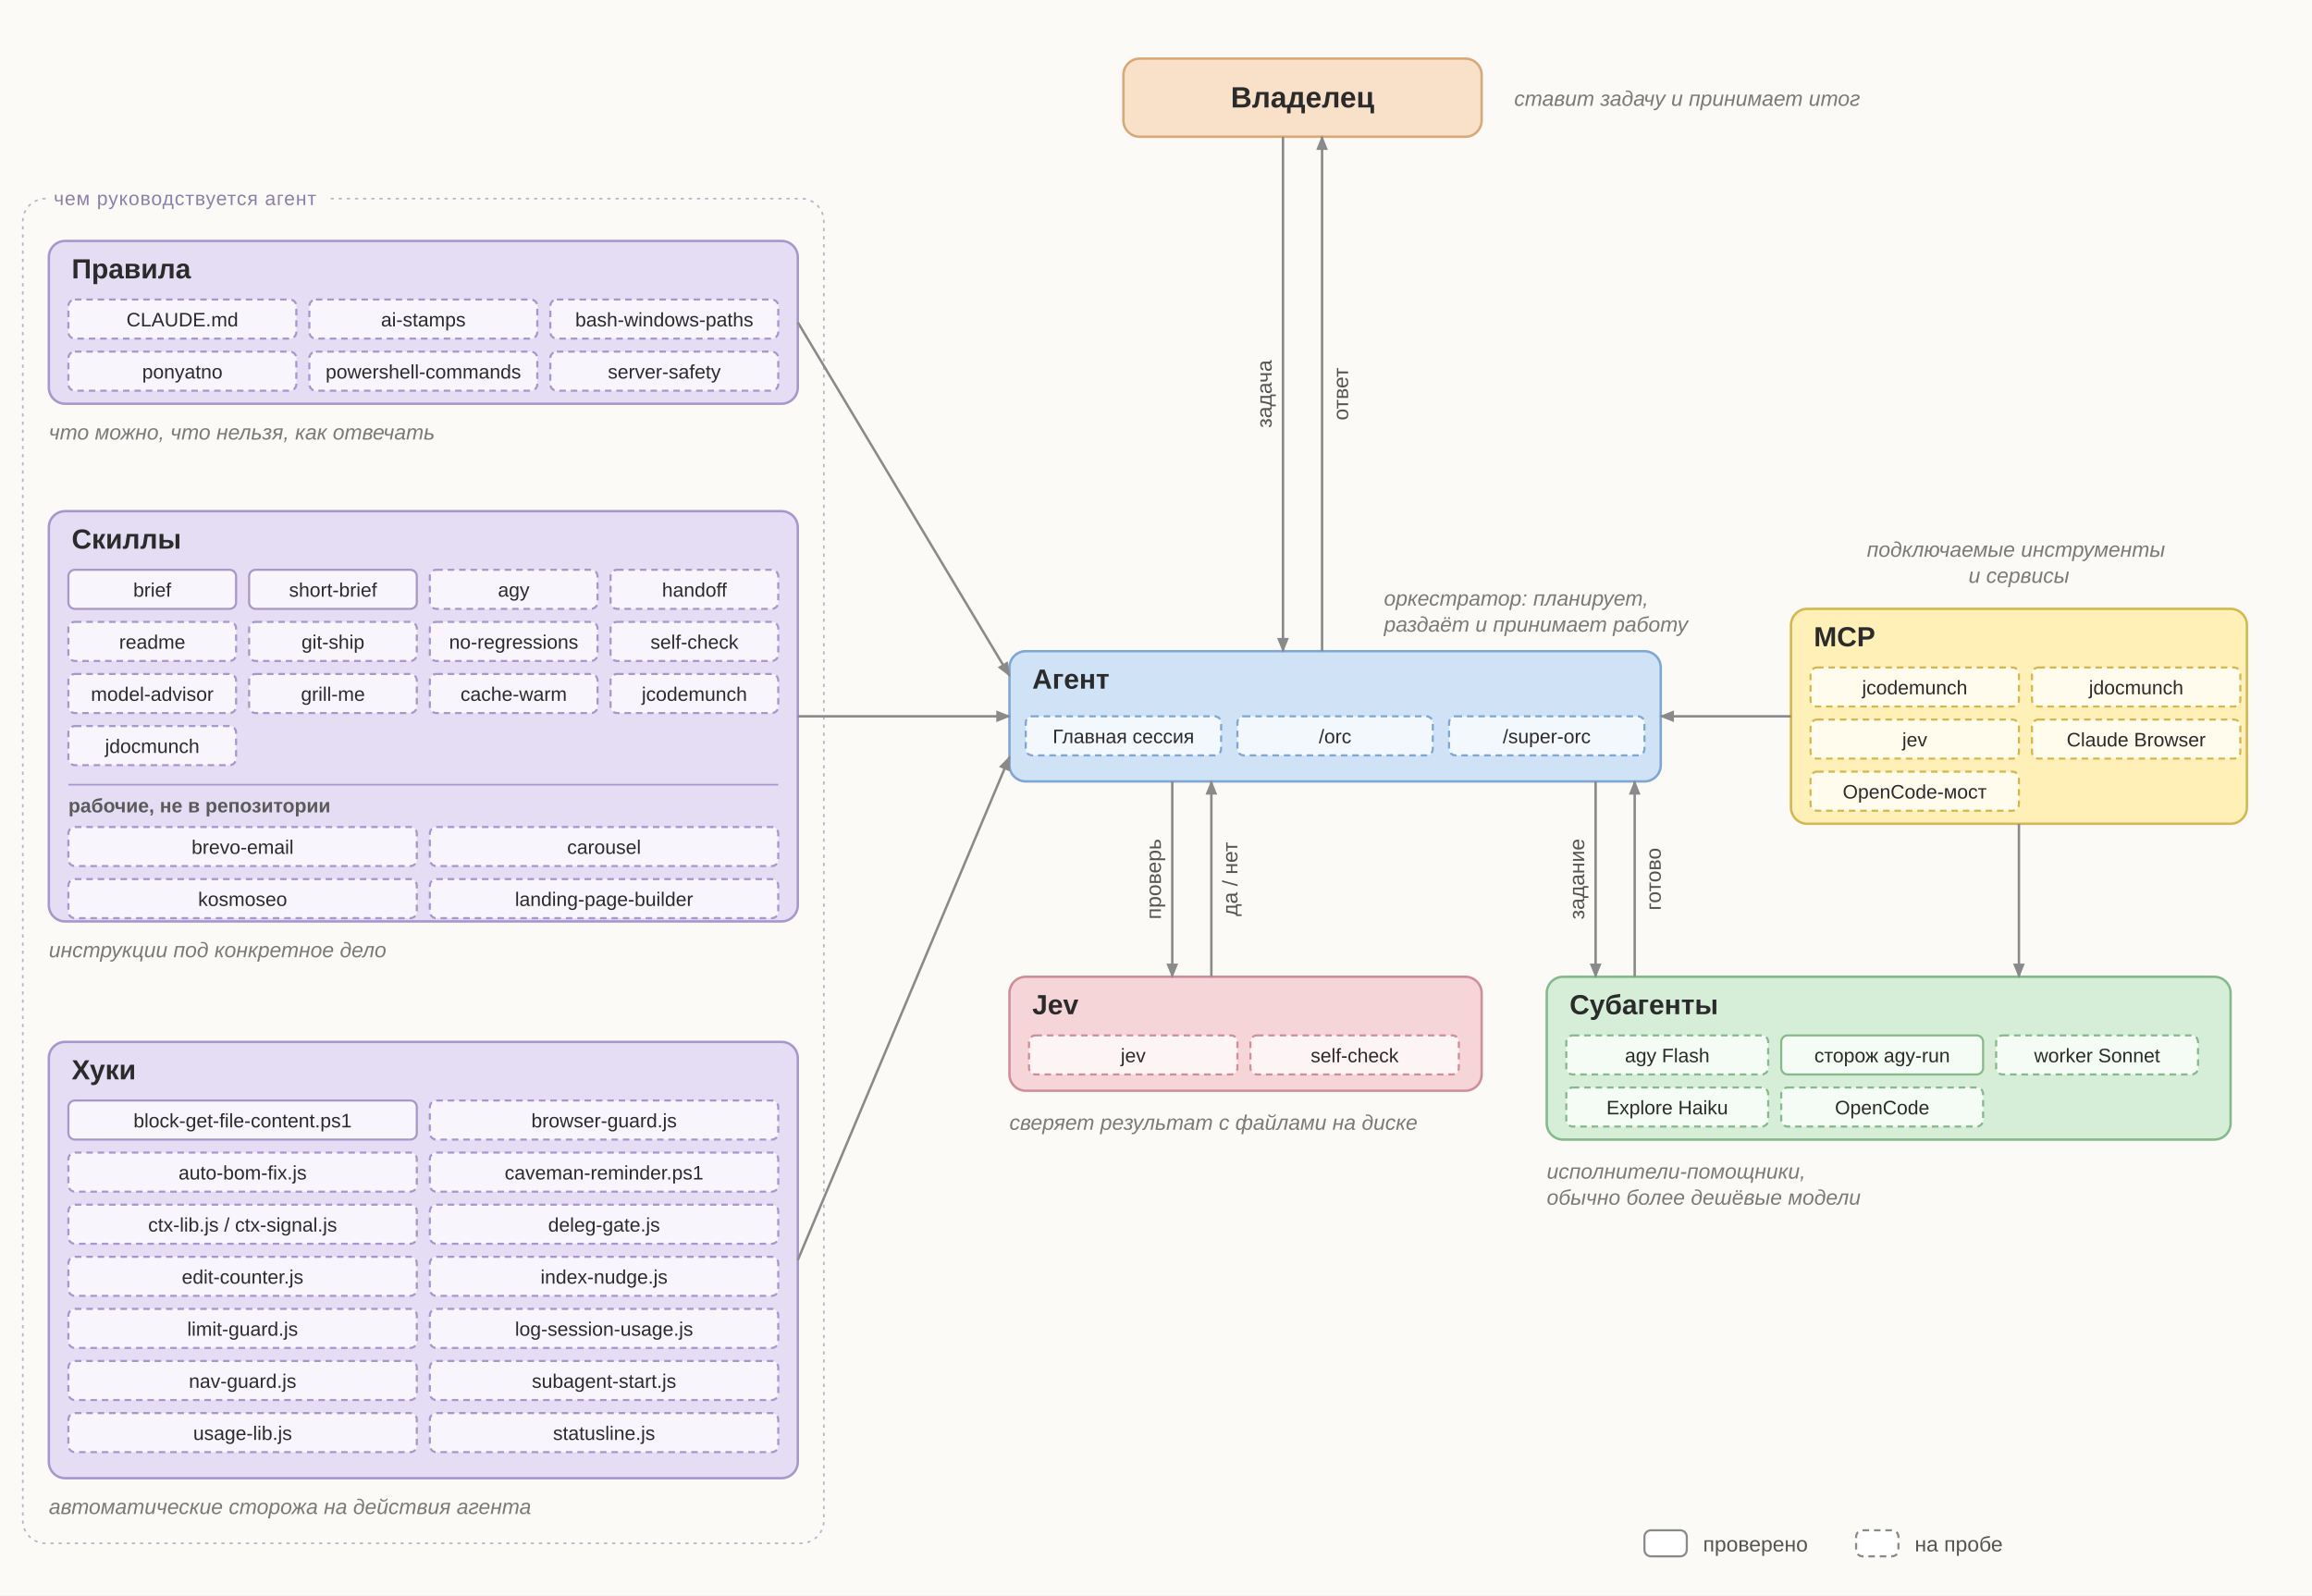
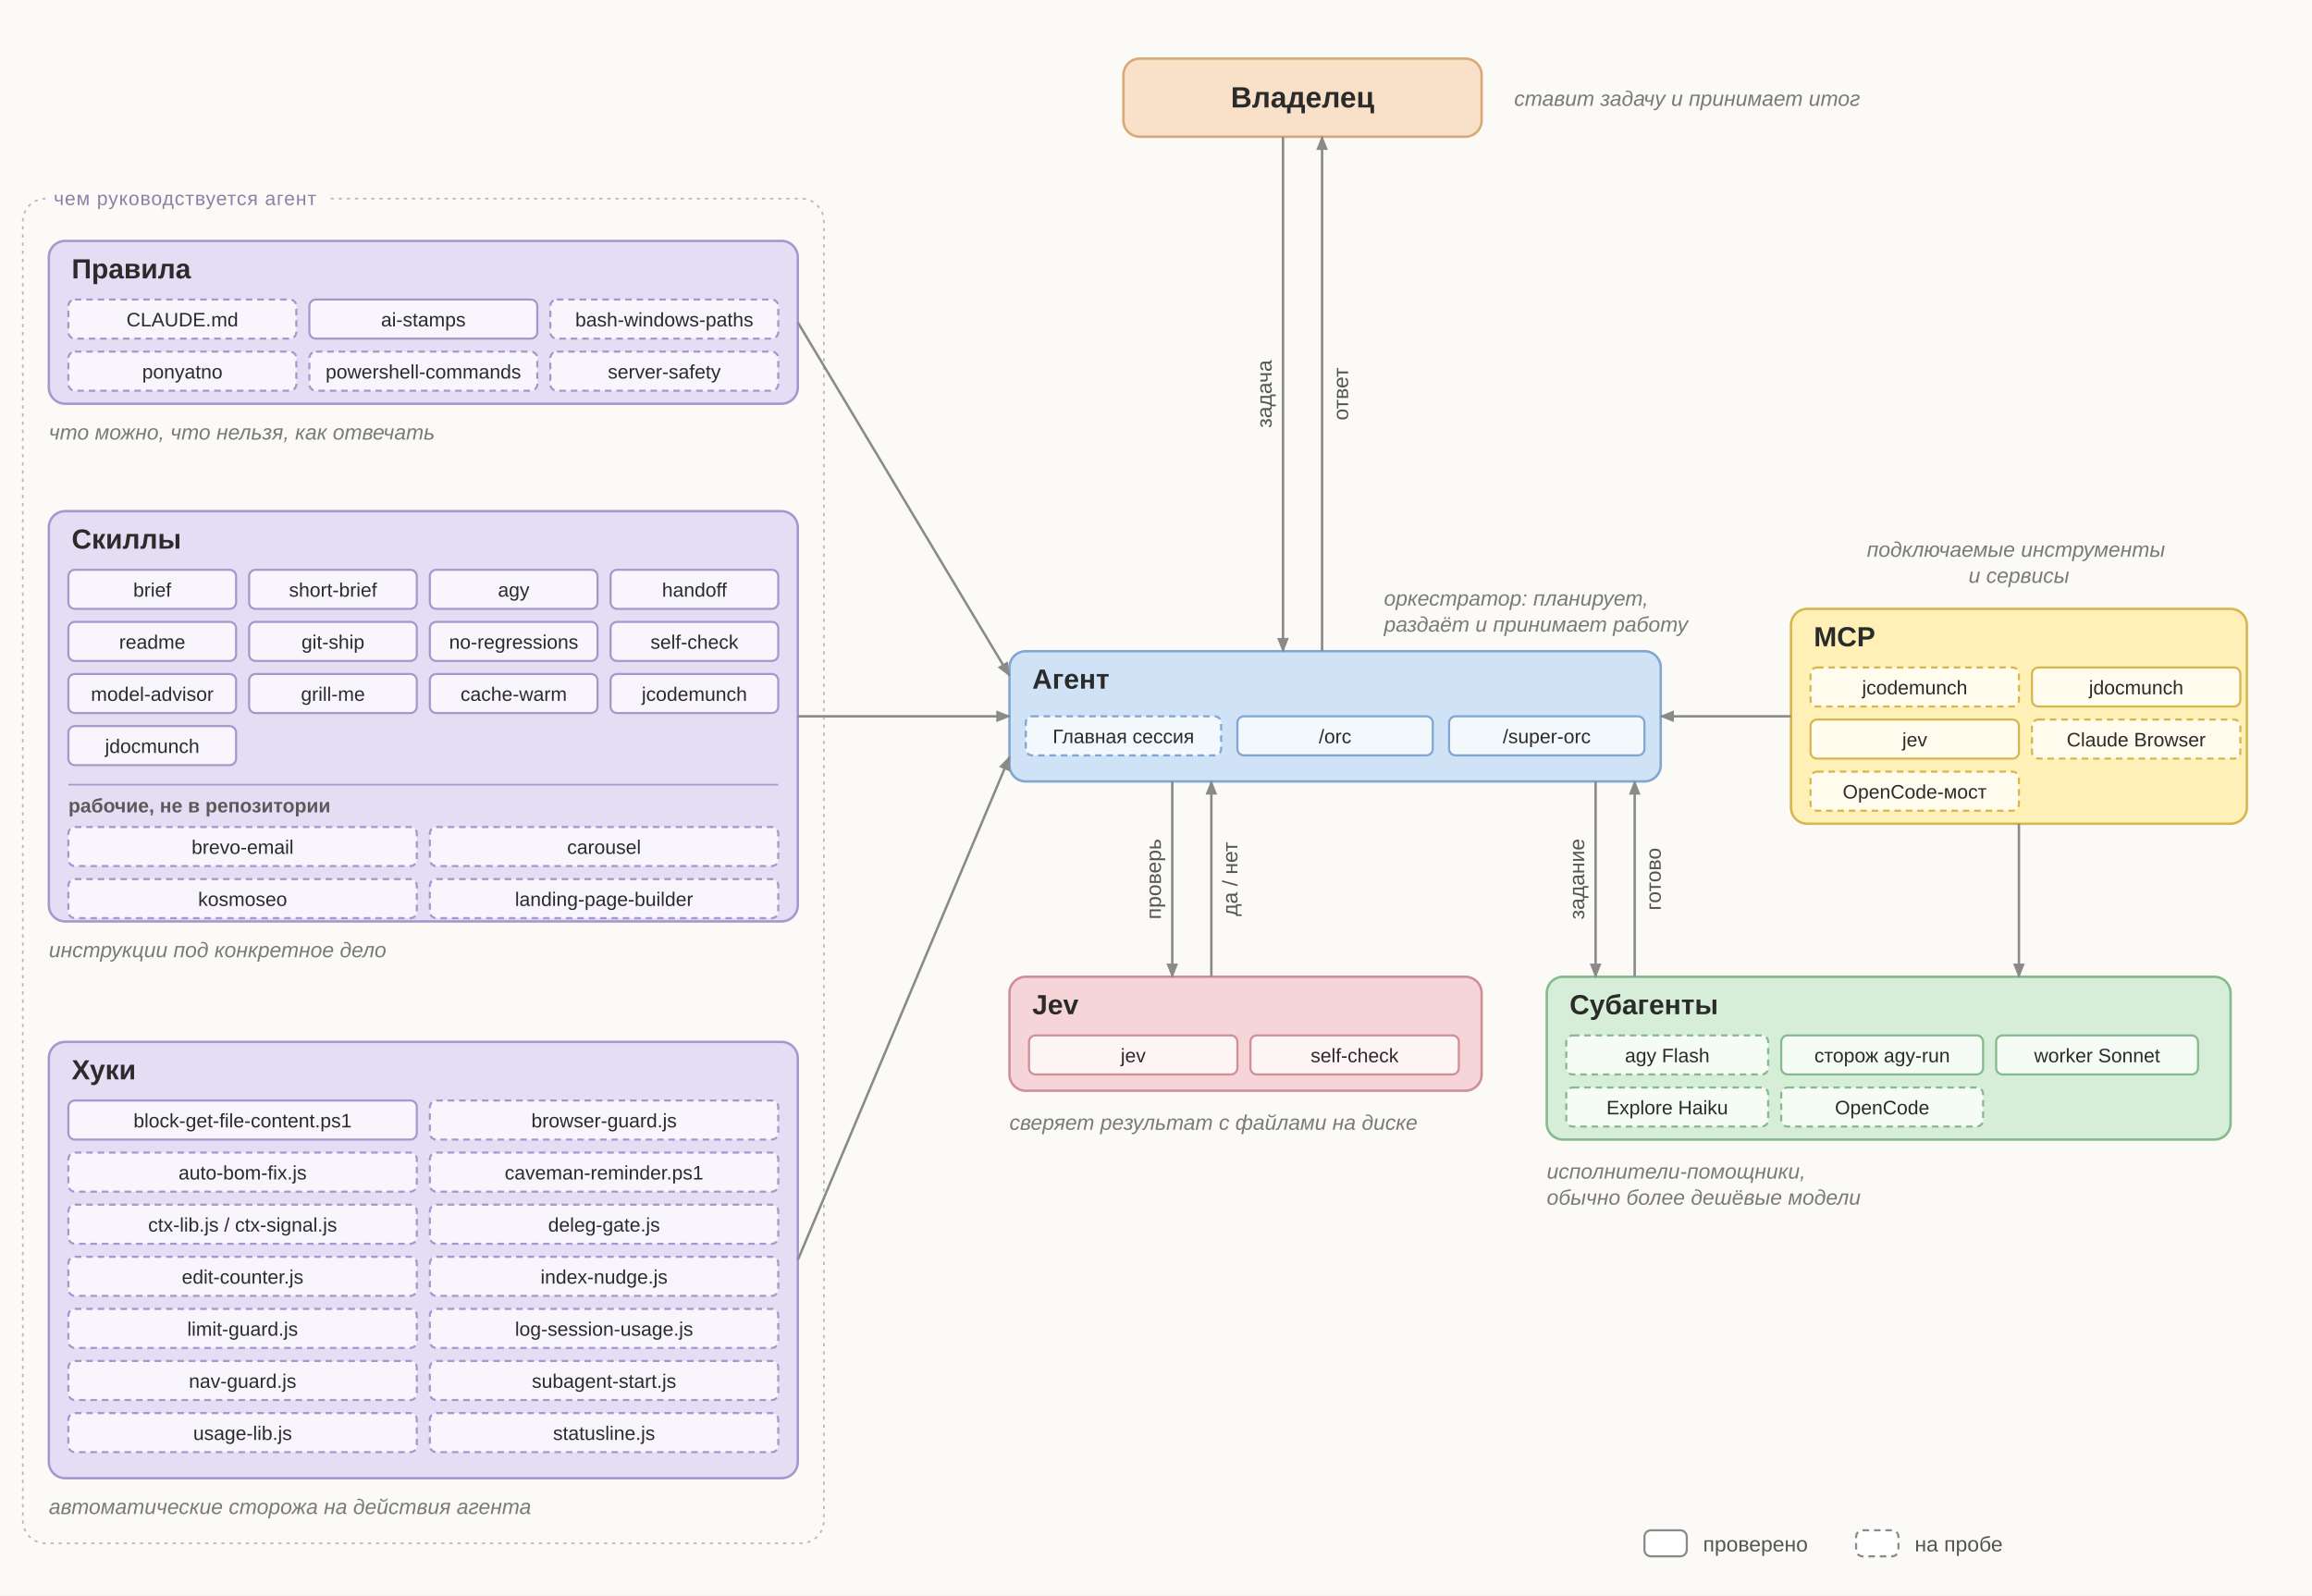
<svg xmlns="http://www.w3.org/2000/svg" width="1420" height="980" viewBox="0 0 1420 980">
  <defs>
    <marker id="ah" viewBox="0 0 10 10" refX="9" refY="5" markerWidth="9" markerHeight="9" markerUnits="userSpaceOnUse" orient="auto">
      <path d="M0,1 L10,5 L0,9 z" fill="#8A8A8A" />
    </marker>
  </defs>
  <rect x="0" y="0" width="1420" height="980" fill="#FBFAF7" />
  <rect x="690" y="36" width="220" height="48" rx="10" fill="#F8E1C8" stroke="#D9A877" stroke-width="1.5" />
  <text x="800.0" y="66.0" text-anchor="middle" font-family="Segoe UI, Arial, sans-serif" font-size="18" font-weight="600" fill="#2B2B2B">Владелец</text>
  <text x="930" y="65" text-anchor="start" font-family="'Segoe UI', 'Helvetica Neue', Arial, sans-serif" font-style="italic" font-weight="300" font-size="13" fill="#7A7A7A">
    <tspan x="930" dy="0">ставит задачу и принимает итог</tspan>
  </text>
  <rect x="14" y="122" width="492" height="826" rx="14" fill="none" stroke="#B9B2CC" stroke-width="1" stroke-dasharray="2 3" />
  <rect x="28" y="114" width="175" height="16" fill="#FBFAF7" />
  <text x="33" y="126" font-family="Segoe UI, Arial, sans-serif" font-size="12" letter-spacing="0.5" fill="#8B80A8">чем руководствуется агент</text>
  <rect x="30" y="148" width="460" height="100" rx="10" fill="#E5DDF4" stroke="#A797CC" stroke-width="1.5" />
  <text x="44" y="171" font-family="Segoe UI, Arial, sans-serif" font-size="17" font-weight="600" fill="#2B2B2B">Правила</text>
  <rect x="42" y="184" width="140" height="24" rx="4" fill="#FFFFFF" fill-opacity="0.75" stroke="#A797CC" stroke-width="1.3" stroke-dasharray="4 3" />
  <text x="112.0" y="200.5" text-anchor="middle" font-family="Segoe UI, Arial, sans-serif" font-size="12" fill="#2B2B2B">CLAUDE.md</text>
-   <rect x="190" y="184" width="140" height="24" rx="4" fill="#FFFFFF" fill-opacity="0.75" stroke="#A797CC" stroke-width="1.3" stroke-dasharray="4 3" />
+   <rect x="190" y="184" width="140" height="24" rx="4" fill="#FFFFFF" fill-opacity="0.75" stroke="#A797CC" stroke-width="1.3" />
  <text x="260.0" y="200.5" text-anchor="middle" font-family="Segoe UI, Arial, sans-serif" font-size="12" fill="#2B2B2B">ai-stamps</text>
  <rect x="338" y="184" width="140" height="24" rx="4" fill="#FFFFFF" fill-opacity="0.75" stroke="#A797CC" stroke-width="1.3" stroke-dasharray="4 3" />
  <text x="408.0" y="200.5" text-anchor="middle" font-family="Segoe UI, Arial, sans-serif" font-size="12" fill="#2B2B2B">bash-windows-paths</text>
  <rect x="42" y="216" width="140" height="24" rx="4" fill="#FFFFFF" fill-opacity="0.75" stroke="#A797CC" stroke-width="1.3" stroke-dasharray="4 3" />
  <text x="112.0" y="232.5" text-anchor="middle" font-family="Segoe UI, Arial, sans-serif" font-size="12" fill="#2B2B2B">ponyatno</text>
  <rect x="190" y="216" width="140" height="24" rx="4" fill="#FFFFFF" fill-opacity="0.75" stroke="#A797CC" stroke-width="1.3" stroke-dasharray="4 3" />
  <text x="260.0" y="232.5" text-anchor="middle" font-family="Segoe UI, Arial, sans-serif" font-size="12" fill="#2B2B2B">powershell-commands</text>
  <rect x="338" y="216" width="140" height="24" rx="4" fill="#FFFFFF" fill-opacity="0.75" stroke="#A797CC" stroke-width="1.3" stroke-dasharray="4 3" />
  <text x="408.0" y="232.5" text-anchor="middle" font-family="Segoe UI, Arial, sans-serif" font-size="12" fill="#2B2B2B">server-safety</text>
  <text x="30" y="270" text-anchor="start" font-family="'Segoe UI', 'Helvetica Neue', Arial, sans-serif" font-style="italic" font-weight="300" font-size="13" fill="#7A7A7A">
    <tspan x="30" dy="0">что можно, что нельзя, как отвечать</tspan>
  </text>
  <rect x="30" y="314" width="460" height="252" rx="10" fill="#E5DDF4" stroke="#A797CC" stroke-width="1.5" />
  <text x="44" y="337" font-family="Segoe UI, Arial, sans-serif" font-size="17" font-weight="600" fill="#2B2B2B">Скиллы</text>
  <rect x="42" y="350" width="103" height="24" rx="4" fill="#FFFFFF" fill-opacity="0.75" stroke="#A797CC" stroke-width="1.3" />
  <text x="93.5" y="366.5" text-anchor="middle" font-family="Segoe UI, Arial, sans-serif" font-size="12" fill="#2B2B2B">brief</text>
  <rect x="153" y="350" width="103" height="24" rx="4" fill="#FFFFFF" fill-opacity="0.75" stroke="#A797CC" stroke-width="1.3" />
  <text x="204.5" y="366.5" text-anchor="middle" font-family="Segoe UI, Arial, sans-serif" font-size="12" fill="#2B2B2B">short-brief</text>
-   <rect x="264" y="350" width="103" height="24" rx="4" fill="#FFFFFF" fill-opacity="0.75" stroke="#A797CC" stroke-width="1.3" stroke-dasharray="4 3" />
+   <rect x="264" y="350" width="103" height="24" rx="4" fill="#FFFFFF" fill-opacity="0.75" stroke="#A797CC" stroke-width="1.3" />
  <text x="315.5" y="366.5" text-anchor="middle" font-family="Segoe UI, Arial, sans-serif" font-size="12" fill="#2B2B2B">agy</text>
-   <rect x="375" y="350" width="103" height="24" rx="4" fill="#FFFFFF" fill-opacity="0.75" stroke="#A797CC" stroke-width="1.3" stroke-dasharray="4 3" />
+   <rect x="375" y="350" width="103" height="24" rx="4" fill="#FFFFFF" fill-opacity="0.75" stroke="#A797CC" stroke-width="1.3" />
  <text x="426.5" y="366.5" text-anchor="middle" font-family="Segoe UI, Arial, sans-serif" font-size="12" fill="#2B2B2B">handoff</text>
-   <rect x="42" y="382" width="103" height="24" rx="4" fill="#FFFFFF" fill-opacity="0.75" stroke="#A797CC" stroke-width="1.3" stroke-dasharray="4 3" />
+   <rect x="42" y="382" width="103" height="24" rx="4" fill="#FFFFFF" fill-opacity="0.75" stroke="#A797CC" stroke-width="1.3" />
  <text x="93.5" y="398.5" text-anchor="middle" font-family="Segoe UI, Arial, sans-serif" font-size="12" fill="#2B2B2B">readme</text>
-   <rect x="153" y="382" width="103" height="24" rx="4" fill="#FFFFFF" fill-opacity="0.75" stroke="#A797CC" stroke-width="1.3" stroke-dasharray="4 3" />
+   <rect x="153" y="382" width="103" height="24" rx="4" fill="#FFFFFF" fill-opacity="0.75" stroke="#A797CC" stroke-width="1.3" />
  <text x="204.5" y="398.5" text-anchor="middle" font-family="Segoe UI, Arial, sans-serif" font-size="12" fill="#2B2B2B">git-ship</text>
-   <rect x="264" y="382" width="103" height="24" rx="4" fill="#FFFFFF" fill-opacity="0.75" stroke="#A797CC" stroke-width="1.3" stroke-dasharray="4 3" />
+   <rect x="264" y="382" width="103" height="24" rx="4" fill="#FFFFFF" fill-opacity="0.75" stroke="#A797CC" stroke-width="1.3" />
  <text x="315.5" y="398.5" text-anchor="middle" font-family="Segoe UI, Arial, sans-serif" font-size="12" fill="#2B2B2B">no-regressions</text>
-   <rect x="375" y="382" width="103" height="24" rx="4" fill="#FFFFFF" fill-opacity="0.75" stroke="#A797CC" stroke-width="1.3" stroke-dasharray="4 3" />
+   <rect x="375" y="382" width="103" height="24" rx="4" fill="#FFFFFF" fill-opacity="0.75" stroke="#A797CC" stroke-width="1.3" />
  <text x="426.5" y="398.5" text-anchor="middle" font-family="Segoe UI, Arial, sans-serif" font-size="12" fill="#2B2B2B">self-check</text>
-   <rect x="42" y="414" width="103" height="24" rx="4" fill="#FFFFFF" fill-opacity="0.75" stroke="#A797CC" stroke-width="1.3" stroke-dasharray="4 3" />
+   <rect x="42" y="414" width="103" height="24" rx="4" fill="#FFFFFF" fill-opacity="0.75" stroke="#A797CC" stroke-width="1.3" />
  <text x="93.5" y="430.5" text-anchor="middle" font-family="Segoe UI, Arial, sans-serif" font-size="12" fill="#2B2B2B">model-advisor</text>
-   <rect x="153" y="414" width="103" height="24" rx="4" fill="#FFFFFF" fill-opacity="0.75" stroke="#A797CC" stroke-width="1.3" stroke-dasharray="4 3" />
+   <rect x="153" y="414" width="103" height="24" rx="4" fill="#FFFFFF" fill-opacity="0.75" stroke="#A797CC" stroke-width="1.3" />
  <text x="204.5" y="430.5" text-anchor="middle" font-family="Segoe UI, Arial, sans-serif" font-size="12" fill="#2B2B2B">grill-me</text>
-   <rect x="264" y="414" width="103" height="24" rx="4" fill="#FFFFFF" fill-opacity="0.75" stroke="#A797CC" stroke-width="1.3" stroke-dasharray="4 3" />
+   <rect x="264" y="414" width="103" height="24" rx="4" fill="#FFFFFF" fill-opacity="0.75" stroke="#A797CC" stroke-width="1.3" />
  <text x="315.5" y="430.5" text-anchor="middle" font-family="Segoe UI, Arial, sans-serif" font-size="12" fill="#2B2B2B">cache-warm</text>
-   <rect x="375" y="414" width="103" height="24" rx="4" fill="#FFFFFF" fill-opacity="0.75" stroke="#A797CC" stroke-width="1.3" stroke-dasharray="4 3" />
+   <rect x="375" y="414" width="103" height="24" rx="4" fill="#FFFFFF" fill-opacity="0.75" stroke="#A797CC" stroke-width="1.3" />
  <text x="426.5" y="430.5" text-anchor="middle" font-family="Segoe UI, Arial, sans-serif" font-size="12" fill="#2B2B2B">jcodemunch</text>
-   <rect x="42" y="446" width="103" height="24" rx="4" fill="#FFFFFF" fill-opacity="0.75" stroke="#A797CC" stroke-width="1.3" stroke-dasharray="4 3" />
+   <rect x="42" y="446" width="103" height="24" rx="4" fill="#FFFFFF" fill-opacity="0.75" stroke="#A797CC" stroke-width="1.3" />
  <text x="93.5" y="462.5" text-anchor="middle" font-family="Segoe UI, Arial, sans-serif" font-size="12" fill="#2B2B2B">jdocmunch</text>
  <line x1="42" y1="482" x2="478" y2="482" stroke="#A797CC" stroke-width="1" />
  <text x="42" y="499" font-family="Segoe UI, Arial, sans-serif" font-size="12" font-weight="600" fill="#5A5A5A">рабочие, не в репозитории</text>
  <rect x="42" y="508" width="214" height="24" rx="4" fill="#FFFFFF" fill-opacity="0.75" stroke="#A797CC" stroke-width="1.3" stroke-dasharray="4 3" />
  <text x="149.0" y="524.5" text-anchor="middle" font-family="Segoe UI, Arial, sans-serif" font-size="12" fill="#2B2B2B">brevo-email</text>
  <rect x="264" y="508" width="214" height="24" rx="4" fill="#FFFFFF" fill-opacity="0.75" stroke="#A797CC" stroke-width="1.3" stroke-dasharray="4 3" />
  <text x="371.0" y="524.5" text-anchor="middle" font-family="Segoe UI, Arial, sans-serif" font-size="12" fill="#2B2B2B">carousel</text>
  <rect x="42" y="540" width="214" height="24" rx="4" fill="#FFFFFF" fill-opacity="0.75" stroke="#A797CC" stroke-width="1.3" stroke-dasharray="4 3" />
  <text x="149.0" y="556.5" text-anchor="middle" font-family="Segoe UI, Arial, sans-serif" font-size="12" fill="#2B2B2B">kosmoseo</text>
  <rect x="264" y="540" width="214" height="24" rx="4" fill="#FFFFFF" fill-opacity="0.75" stroke="#A797CC" stroke-width="1.3" stroke-dasharray="4 3" />
  <text x="371.0" y="556.5" text-anchor="middle" font-family="Segoe UI, Arial, sans-serif" font-size="12" fill="#2B2B2B">landing-page-builder</text>
  <text x="30" y="588" text-anchor="start" font-family="'Segoe UI', 'Helvetica Neue', Arial, sans-serif" font-style="italic" font-weight="300" font-size="13" fill="#7A7A7A">
    <tspan x="30" dy="0">инструкции под конкретное дело</tspan>
  </text>
  <rect x="30" y="640" width="460" height="268" rx="10" fill="#E5DDF4" stroke="#A797CC" stroke-width="1.5" />
  <text x="44" y="663" font-family="Segoe UI, Arial, sans-serif" font-size="17" font-weight="600" fill="#2B2B2B">Хуки</text>
  <rect x="42" y="676" width="214" height="24" rx="4" fill="#FFFFFF" fill-opacity="0.75" stroke="#A797CC" stroke-width="1.3" />
  <text x="149.0" y="692.5" text-anchor="middle" font-family="Segoe UI, Arial, sans-serif" font-size="12" fill="#2B2B2B">block-get-file-content.ps1</text>
  <rect x="264" y="676" width="214" height="24" rx="4" fill="#FFFFFF" fill-opacity="0.75" stroke="#A797CC" stroke-width="1.3" stroke-dasharray="4 3" />
  <text x="371.0" y="692.5" text-anchor="middle" font-family="Segoe UI, Arial, sans-serif" font-size="12" fill="#2B2B2B">browser-guard.js</text>
  <rect x="42" y="708" width="214" height="24" rx="4" fill="#FFFFFF" fill-opacity="0.75" stroke="#A797CC" stroke-width="1.3" stroke-dasharray="4 3" />
  <text x="149.0" y="724.5" text-anchor="middle" font-family="Segoe UI, Arial, sans-serif" font-size="12" fill="#2B2B2B">auto-bom-fix.js</text>
  <rect x="264" y="708" width="214" height="24" rx="4" fill="#FFFFFF" fill-opacity="0.75" stroke="#A797CC" stroke-width="1.3" stroke-dasharray="4 3" />
  <text x="371.0" y="724.5" text-anchor="middle" font-family="Segoe UI, Arial, sans-serif" font-size="12" fill="#2B2B2B">caveman-reminder.ps1</text>
  <rect x="42" y="740" width="214" height="24" rx="4" fill="#FFFFFF" fill-opacity="0.75" stroke="#A797CC" stroke-width="1.3" stroke-dasharray="4 3" />
  <text x="149.0" y="756.5" text-anchor="middle" font-family="Segoe UI, Arial, sans-serif" font-size="12" fill="#2B2B2B">ctx-lib.js / ctx-signal.js</text>
  <rect x="264" y="740" width="214" height="24" rx="4" fill="#FFFFFF" fill-opacity="0.75" stroke="#A797CC" stroke-width="1.3" stroke-dasharray="4 3" />
  <text x="371.0" y="756.5" text-anchor="middle" font-family="Segoe UI, Arial, sans-serif" font-size="12" fill="#2B2B2B">deleg-gate.js</text>
  <rect x="42" y="772" width="214" height="24" rx="4" fill="#FFFFFF" fill-opacity="0.75" stroke="#A797CC" stroke-width="1.3" stroke-dasharray="4 3" />
  <text x="149.0" y="788.5" text-anchor="middle" font-family="Segoe UI, Arial, sans-serif" font-size="12" fill="#2B2B2B">edit-counter.js</text>
  <rect x="264" y="772" width="214" height="24" rx="4" fill="#FFFFFF" fill-opacity="0.75" stroke="#A797CC" stroke-width="1.3" stroke-dasharray="4 3" />
  <text x="371.0" y="788.5" text-anchor="middle" font-family="Segoe UI, Arial, sans-serif" font-size="12" fill="#2B2B2B">index-nudge.js</text>
  <rect x="42" y="804" width="214" height="24" rx="4" fill="#FFFFFF" fill-opacity="0.75" stroke="#A797CC" stroke-width="1.3" stroke-dasharray="4 3" />
  <text x="149.0" y="820.5" text-anchor="middle" font-family="Segoe UI, Arial, sans-serif" font-size="12" fill="#2B2B2B">limit-guard.js</text>
  <rect x="264" y="804" width="214" height="24" rx="4" fill="#FFFFFF" fill-opacity="0.75" stroke="#A797CC" stroke-width="1.3" stroke-dasharray="4 3" />
  <text x="371.0" y="820.5" text-anchor="middle" font-family="Segoe UI, Arial, sans-serif" font-size="12" fill="#2B2B2B">log-session-usage.js</text>
  <rect x="42" y="836" width="214" height="24" rx="4" fill="#FFFFFF" fill-opacity="0.75" stroke="#A797CC" stroke-width="1.3" stroke-dasharray="4 3" />
  <text x="149.0" y="852.5" text-anchor="middle" font-family="Segoe UI, Arial, sans-serif" font-size="12" fill="#2B2B2B">nav-guard.js</text>
  <rect x="264" y="836" width="214" height="24" rx="4" fill="#FFFFFF" fill-opacity="0.75" stroke="#A797CC" stroke-width="1.3" stroke-dasharray="4 3" />
  <text x="371.0" y="852.5" text-anchor="middle" font-family="Segoe UI, Arial, sans-serif" font-size="12" fill="#2B2B2B">subagent-start.js</text>
  <rect x="42" y="868" width="214" height="24" rx="4" fill="#FFFFFF" fill-opacity="0.75" stroke="#A797CC" stroke-width="1.3" stroke-dasharray="4 3" />
  <text x="149.0" y="884.5" text-anchor="middle" font-family="Segoe UI, Arial, sans-serif" font-size="12" fill="#2B2B2B">usage-lib.js</text>
  <rect x="264" y="868" width="214" height="24" rx="4" fill="#FFFFFF" fill-opacity="0.75" stroke="#A797CC" stroke-width="1.3" stroke-dasharray="4 3" />
  <text x="371.0" y="884.5" text-anchor="middle" font-family="Segoe UI, Arial, sans-serif" font-size="12" fill="#2B2B2B">statusline.js</text>
  <text x="30" y="930" text-anchor="start" font-family="'Segoe UI', 'Helvetica Neue', Arial, sans-serif" font-style="italic" font-weight="300" font-size="13" fill="#7A7A7A">
    <tspan x="30" dy="0">автоматические сторожа на действия агента</tspan>
  </text>
  <rect x="620" y="400" width="400" height="80" rx="10" fill="#CFE2F6" stroke="#7FA7D1" stroke-width="1.5" />
  <text x="634" y="423" font-family="Segoe UI, Arial, sans-serif" font-size="17" font-weight="600" fill="#2B2B2B">Агент</text>
  <rect x="630" y="440" width="120" height="24" rx="4" fill="#FFFFFF" fill-opacity="0.75" stroke="#7FA7D1" stroke-width="1.3" stroke-dasharray="4 3" />
  <text x="690.0" y="456.5" text-anchor="middle" font-family="Segoe UI, Arial, sans-serif" font-size="12" fill="#2B2B2B">Главная сессия</text>
-   <rect x="760" y="440" width="120" height="24" rx="4" fill="#FFFFFF" fill-opacity="0.75" stroke="#7FA7D1" stroke-width="1.3" stroke-dasharray="4 3" />
+   <rect x="760" y="440" width="120" height="24" rx="4" fill="#FFFFFF" fill-opacity="0.75" stroke="#7FA7D1" stroke-width="1.3" />
  <text x="820.0" y="456.5" text-anchor="middle" font-family="Segoe UI, Arial, sans-serif" font-size="12" fill="#2B2B2B">/orc</text>
-   <rect x="890" y="440" width="120" height="24" rx="4" fill="#FFFFFF" fill-opacity="0.75" stroke="#7FA7D1" stroke-width="1.3" stroke-dasharray="4 3" />
+   <rect x="890" y="440" width="120" height="24" rx="4" fill="#FFFFFF" fill-opacity="0.75" stroke="#7FA7D1" stroke-width="1.3" />
  <text x="950.0" y="456.5" text-anchor="middle" font-family="Segoe UI, Arial, sans-serif" font-size="12" fill="#2B2B2B">/super-orc</text>
  <text x="850" y="372" text-anchor="start" font-family="'Segoe UI', 'Helvetica Neue', Arial, sans-serif" font-style="italic" font-weight="300" font-size="13" fill="#7A7A7A">
    <tspan x="850" dy="0">оркестратор: планирует,</tspan>
    <tspan x="850" dy="16">раздаёт и принимает работу</tspan>
  </text>
  <text x="1240" y="342" text-anchor="middle" font-family="'Segoe UI', 'Helvetica Neue', Arial, sans-serif" font-style="italic" font-weight="300" font-size="13" fill="#7A7A7A">
    <tspan x="1240" dy="0">подключаемые инструменты</tspan>
    <tspan x="1240" dy="16">и сервисы</tspan>
  </text>
  <rect x="1100" y="374" width="280" height="132" rx="10" fill="#FFF0B8" stroke="#D6B74E" stroke-width="1.5" />
  <text x="1114" y="397" font-family="Segoe UI, Arial, sans-serif" font-size="17" font-weight="600" fill="#2B2B2B">MCP</text>
  <rect x="1112" y="410" width="128" height="24" rx="4" fill="#FFFFFF" fill-opacity="0.75" stroke="#D6B74E" stroke-width="1.3" stroke-dasharray="4 3" />
  <text x="1176.0" y="426.5" text-anchor="middle" font-family="Segoe UI, Arial, sans-serif" font-size="12" fill="#2B2B2B">jcodemunch</text>
-   <rect x="1248" y="410" width="128" height="24" rx="4" fill="#FFFFFF" fill-opacity="0.75" stroke="#D6B74E" stroke-width="1.3" stroke-dasharray="4 3" />
+   <rect x="1248" y="410" width="128" height="24" rx="4" fill="#FFFFFF" fill-opacity="0.75" stroke="#D6B74E" stroke-width="1.3" />
  <text x="1312.0" y="426.5" text-anchor="middle" font-family="Segoe UI, Arial, sans-serif" font-size="12" fill="#2B2B2B">jdocmunch</text>
-   <rect x="1112" y="442" width="128" height="24" rx="4" fill="#FFFFFF" fill-opacity="0.75" stroke="#D6B74E" stroke-width="1.3" stroke-dasharray="4 3" />
+   <rect x="1112" y="442" width="128" height="24" rx="4" fill="#FFFFFF" fill-opacity="0.75" stroke="#D6B74E" stroke-width="1.3" />
  <text x="1176.0" y="458.5" text-anchor="middle" font-family="Segoe UI, Arial, sans-serif" font-size="12" fill="#2B2B2B">jev</text>
  <rect x="1248" y="442" width="128" height="24" rx="4" fill="#FFFFFF" fill-opacity="0.75" stroke="#D6B74E" stroke-width="1.3" stroke-dasharray="4 3" />
  <text x="1312.0" y="458.5" text-anchor="middle" font-family="Segoe UI, Arial, sans-serif" font-size="12" fill="#2B2B2B">Claude Browser</text>
  <rect x="1112" y="474" width="128" height="24" rx="4" fill="#FFFFFF" fill-opacity="0.75" stroke="#D6B74E" stroke-width="1.3" stroke-dasharray="4 3" />
  <text x="1176.0" y="490.5" text-anchor="middle" font-family="Segoe UI, Arial, sans-serif" font-size="12" fill="#2B2B2B">OpenCode-мост</text>
  <rect x="620" y="600" width="290" height="70" rx="10" fill="#F6D5D8" stroke="#CF8F96" stroke-width="1.5" />
  <text x="634" y="623" font-family="Segoe UI, Arial, sans-serif" font-size="17" font-weight="600" fill="#2B2B2B">Jev</text>
-   <rect x="632" y="636" width="128" height="24" rx="4" fill="#FFFFFF" fill-opacity="0.75" stroke="#CF8F96" stroke-width="1.3" stroke-dasharray="4 3" />
+   <rect x="632" y="636" width="128" height="24" rx="4" fill="#FFFFFF" fill-opacity="0.75" stroke="#CF8F96" stroke-width="1.3" />
  <text x="696.0" y="652.5" text-anchor="middle" font-family="Segoe UI, Arial, sans-serif" font-size="12" fill="#2B2B2B">jev</text>
-   <rect x="768" y="636" width="128" height="24" rx="4" fill="#FFFFFF" fill-opacity="0.75" stroke="#CF8F96" stroke-width="1.3" stroke-dasharray="4 3" />
+   <rect x="768" y="636" width="128" height="24" rx="4" fill="#FFFFFF" fill-opacity="0.75" stroke="#CF8F96" stroke-width="1.3" />
  <text x="832.0" y="652.5" text-anchor="middle" font-family="Segoe UI, Arial, sans-serif" font-size="12" fill="#2B2B2B">self-check</text>
  <text x="620" y="694" text-anchor="start" font-family="'Segoe UI', 'Helvetica Neue', Arial, sans-serif" font-style="italic" font-weight="300" font-size="13" fill="#7A7A7A">
    <tspan x="620" dy="0">сверяет результат с файлами на диске</tspan>
  </text>
  <rect x="950" y="600" width="420" height="100" rx="10" fill="#D6EED8" stroke="#86B98C" stroke-width="1.5" />
  <text x="964" y="623" font-family="Segoe UI, Arial, sans-serif" font-size="17" font-weight="600" fill="#2B2B2B">Субагенты</text>
  <rect x="962" y="636" width="124" height="24" rx="4" fill="#FFFFFF" fill-opacity="0.75" stroke="#86B98C" stroke-width="1.3" stroke-dasharray="4 3" />
  <text x="1024.0" y="652.5" text-anchor="middle" font-family="Segoe UI, Arial, sans-serif" font-size="12" fill="#2B2B2B">agy Flash</text>
  <rect x="1094" y="636" width="124" height="24" rx="4" fill="#FFFFFF" fill-opacity="0.75" stroke="#86B98C" stroke-width="1.3" />
  <text x="1156.0" y="652.5" text-anchor="middle" font-family="Segoe UI, Arial, sans-serif" font-size="12" fill="#2B2B2B">сторож agy-run</text>
-   <rect x="1226" y="636" width="124" height="24" rx="4" fill="#FFFFFF" fill-opacity="0.75" stroke="#86B98C" stroke-width="1.3" stroke-dasharray="4 3" />
+   <rect x="1226" y="636" width="124" height="24" rx="4" fill="#FFFFFF" fill-opacity="0.75" stroke="#86B98C" stroke-width="1.3" />
  <text x="1288.0" y="652.5" text-anchor="middle" font-family="Segoe UI, Arial, sans-serif" font-size="12" fill="#2B2B2B">worker Sonnet</text>
  <rect x="962" y="668" width="124" height="24" rx="4" fill="#FFFFFF" fill-opacity="0.75" stroke="#86B98C" stroke-width="1.3" stroke-dasharray="4 3" />
  <text x="1024.0" y="684.5" text-anchor="middle" font-family="Segoe UI, Arial, sans-serif" font-size="12" fill="#2B2B2B">Explore Haiku</text>
  <rect x="1094" y="668" width="124" height="24" rx="4" fill="#FFFFFF" fill-opacity="0.75" stroke="#86B98C" stroke-width="1.3" stroke-dasharray="4 3" />
  <text x="1156.0" y="684.5" text-anchor="middle" font-family="Segoe UI, Arial, sans-serif" font-size="12" fill="#2B2B2B">OpenCode</text>
  <text x="950" y="724" text-anchor="start" font-family="'Segoe UI', 'Helvetica Neue', Arial, sans-serif" font-style="italic" font-weight="300" font-size="13" fill="#7A7A7A">
    <tspan x="950" dy="0">исполнители-помощники,</tspan>
    <tspan x="950" dy="16">обычно более дешёвые модели</tspan>
  </text>
  <polyline points="490,198.0 620,415" fill="none" stroke="#8A8A8A" stroke-width="1.5" marker-end="url(#ah)" />
  <polyline points="490,440.0 620,440" fill="none" stroke="#8A8A8A" stroke-width="1.5" marker-end="url(#ah)" />
  <polyline points="490,774.0 620,465" fill="none" stroke="#8A8A8A" stroke-width="1.5" marker-end="url(#ah)" />
  <polyline points="1100,440 1020,440" fill="none" stroke="#8A8A8A" stroke-width="1.5" marker-end="url(#ah)" />
  <polyline points="1240,506 1240,600" fill="none" stroke="#8A8A8A" stroke-width="1.5" marker-end="url(#ah)" />
  <polyline points="788,84 788,400" fill="none" stroke="#8A8A8A" stroke-width="1.5" marker-end="url(#ah)" />
  <polyline points="812,400 812,84" fill="none" stroke="#8A8A8A" stroke-width="1.5" marker-end="url(#ah)" />
  <text x="781" y="242" text-anchor="middle" transform="rotate(-90 781 242)" font-family="Segoe UI, Arial, sans-serif" font-size="13" fill="#555555">задача</text>
  <text x="828" y="242" text-anchor="middle" transform="rotate(-90 828 242)" font-family="Segoe UI, Arial, sans-serif" font-size="13" fill="#555555">ответ</text>
  <polyline points="980,480 980,600" fill="none" stroke="#8A8A8A" stroke-width="1.5" marker-end="url(#ah)" />
  <polyline points="1004,600 1004,480" fill="none" stroke="#8A8A8A" stroke-width="1.5" marker-end="url(#ah)" />
  <text x="973" y="540" text-anchor="middle" transform="rotate(-90 973 540)" font-family="Segoe UI, Arial, sans-serif" font-size="13" fill="#555555">задание</text>
  <text x="1020" y="540" text-anchor="middle" transform="rotate(-90 1020 540)" font-family="Segoe UI, Arial, sans-serif" font-size="13" fill="#555555">готово</text>
  <polyline points="720,480 720,600" fill="none" stroke="#8A8A8A" stroke-width="1.5" marker-end="url(#ah)" />
  <polyline points="744,600 744,480" fill="none" stroke="#8A8A8A" stroke-width="1.5" marker-end="url(#ah)" />
  <text x="713" y="540" text-anchor="middle" transform="rotate(-90 713 540)" font-family="Segoe UI, Arial, sans-serif" font-size="13" fill="#555555">проверь</text>
  <text x="760" y="540" text-anchor="middle" transform="rotate(-90 760 540)" font-family="Segoe UI, Arial, sans-serif" font-size="13" fill="#555555">да / нет</text>
  <rect x="1010" y="940" width="26" height="16" rx="4" fill="#FFFFFF" stroke="#8A8A8A" stroke-width="1.3" />
  <text x="1046" y="953" font-family="Segoe UI, Arial, sans-serif" font-size="13" fill="#555555">проверено</text>
  <rect x="1140" y="940" width="26" height="16" rx="4" fill="#FFFFFF" stroke="#8A8A8A" stroke-width="1.3" stroke-dasharray="4 3" />
  <text x="1176" y="953" font-family="Segoe UI, Arial, sans-serif" font-size="13" fill="#555555">на пробе</text>
</svg>
